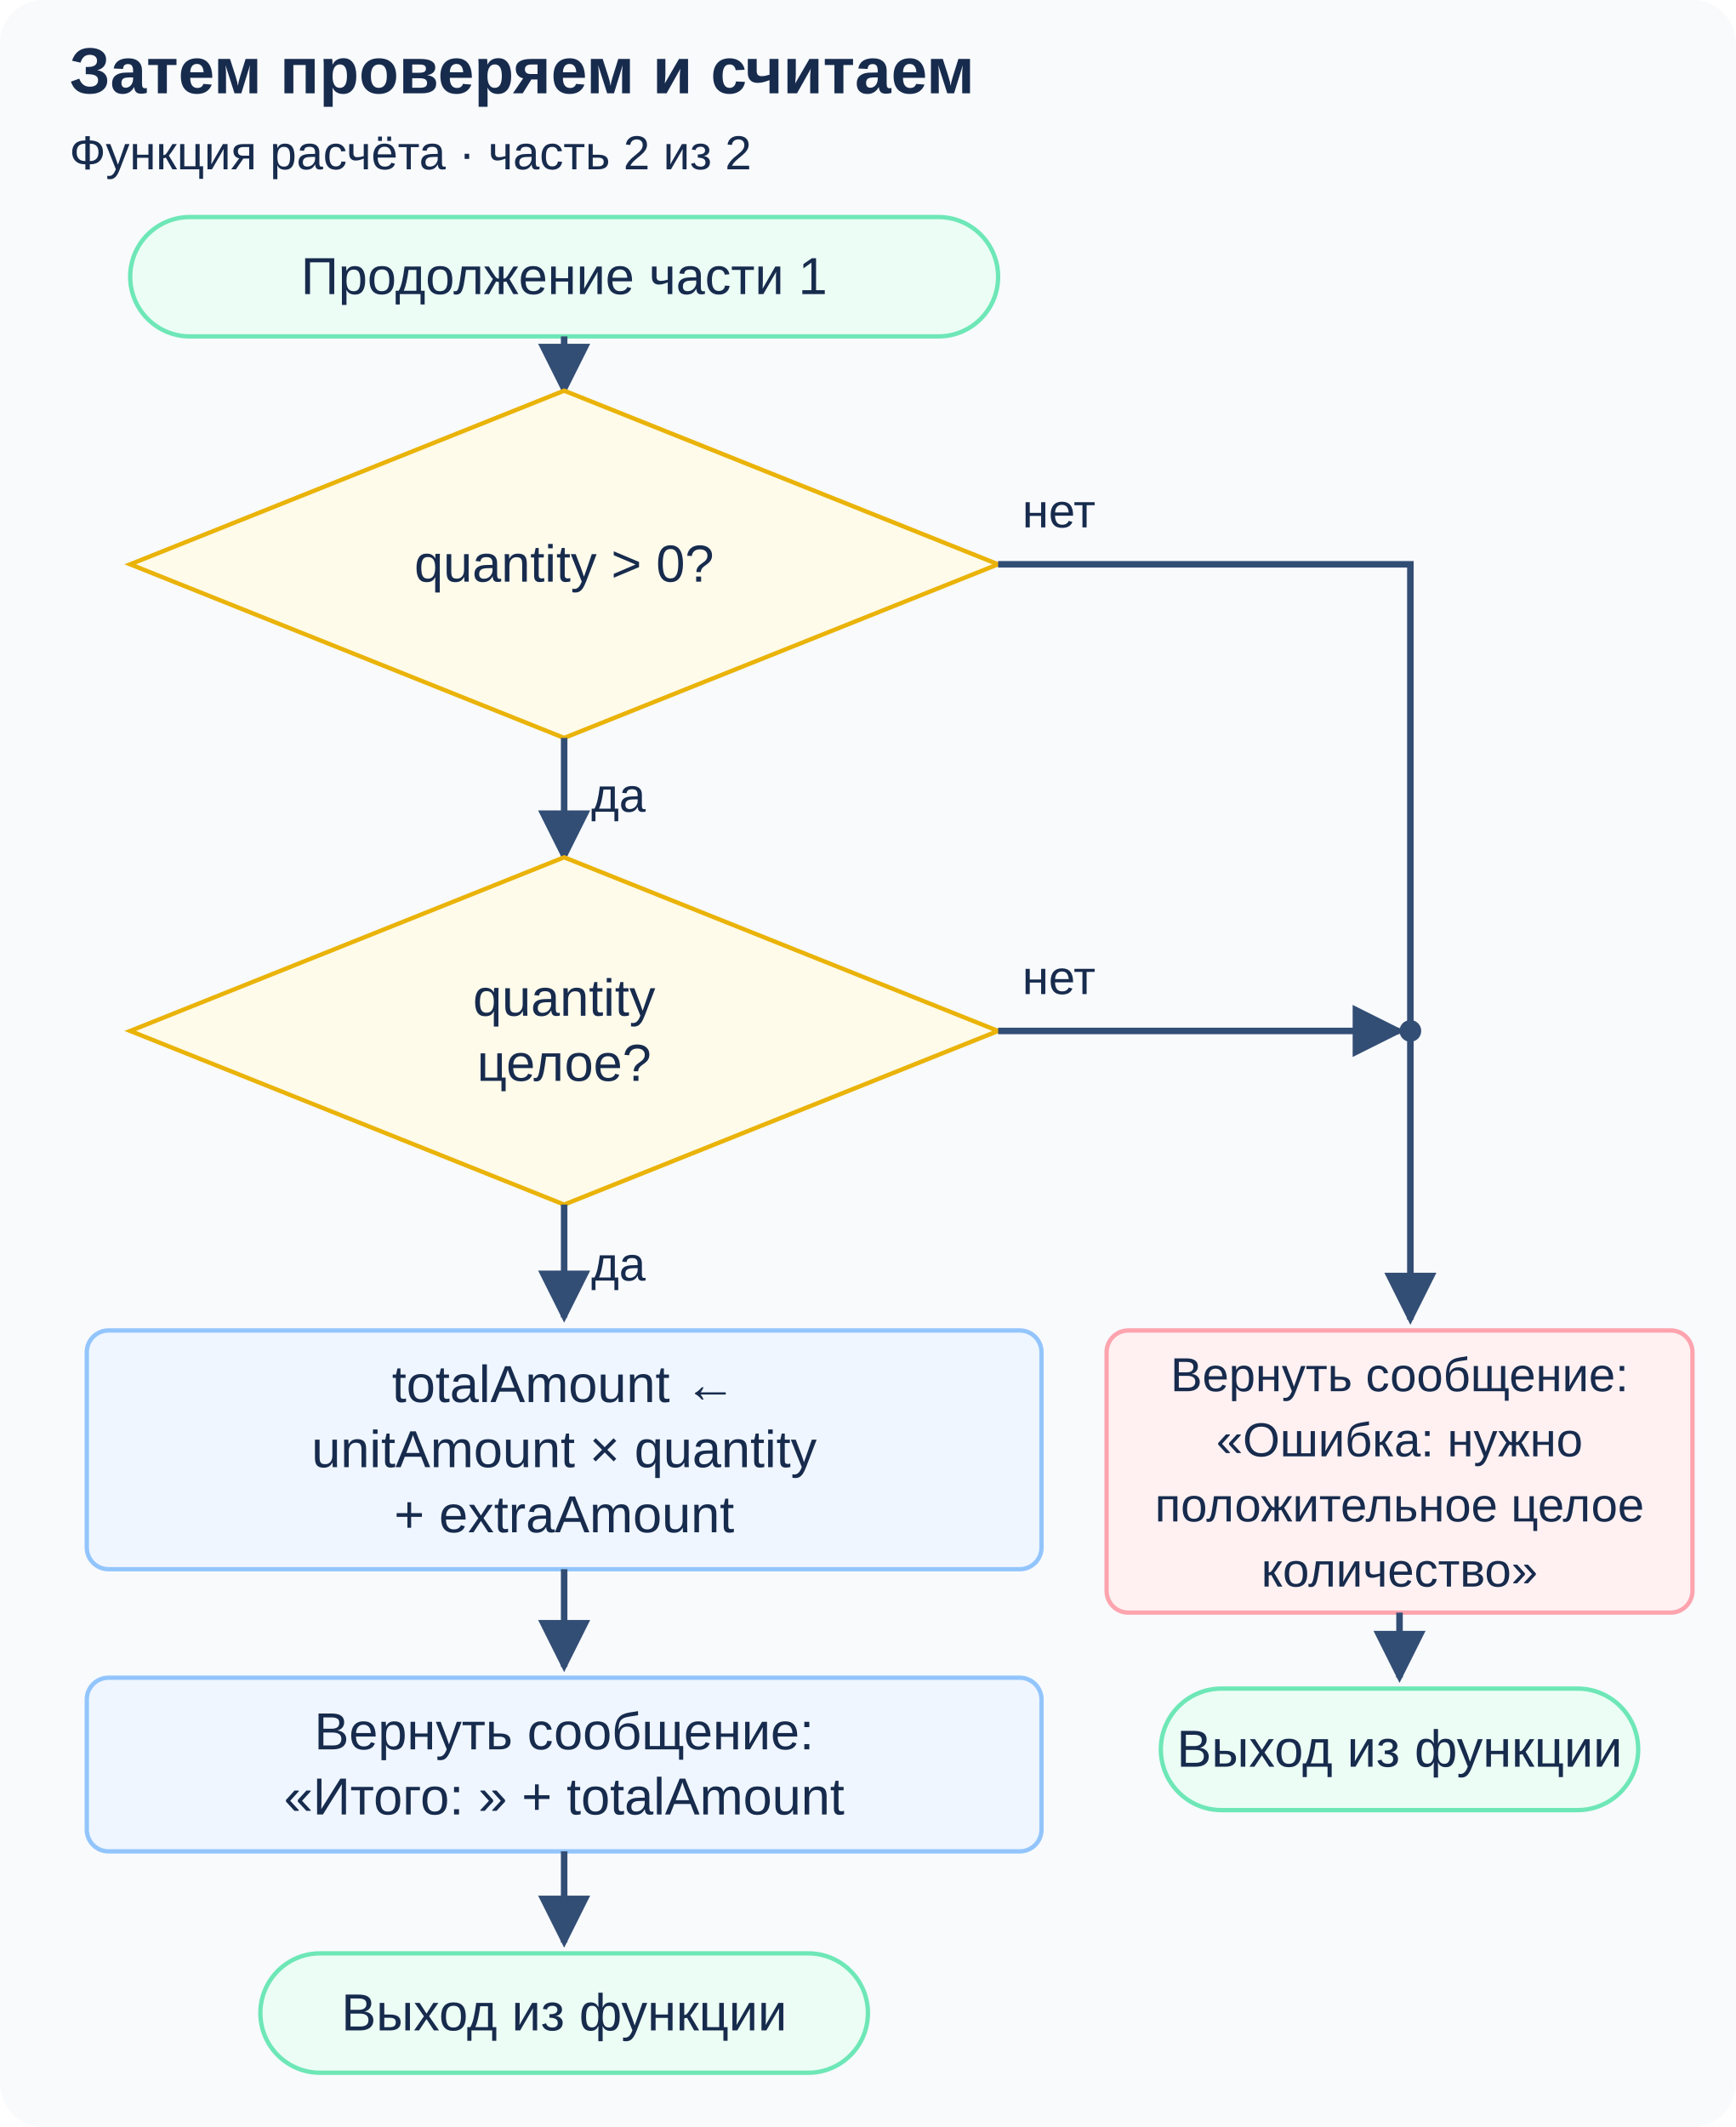
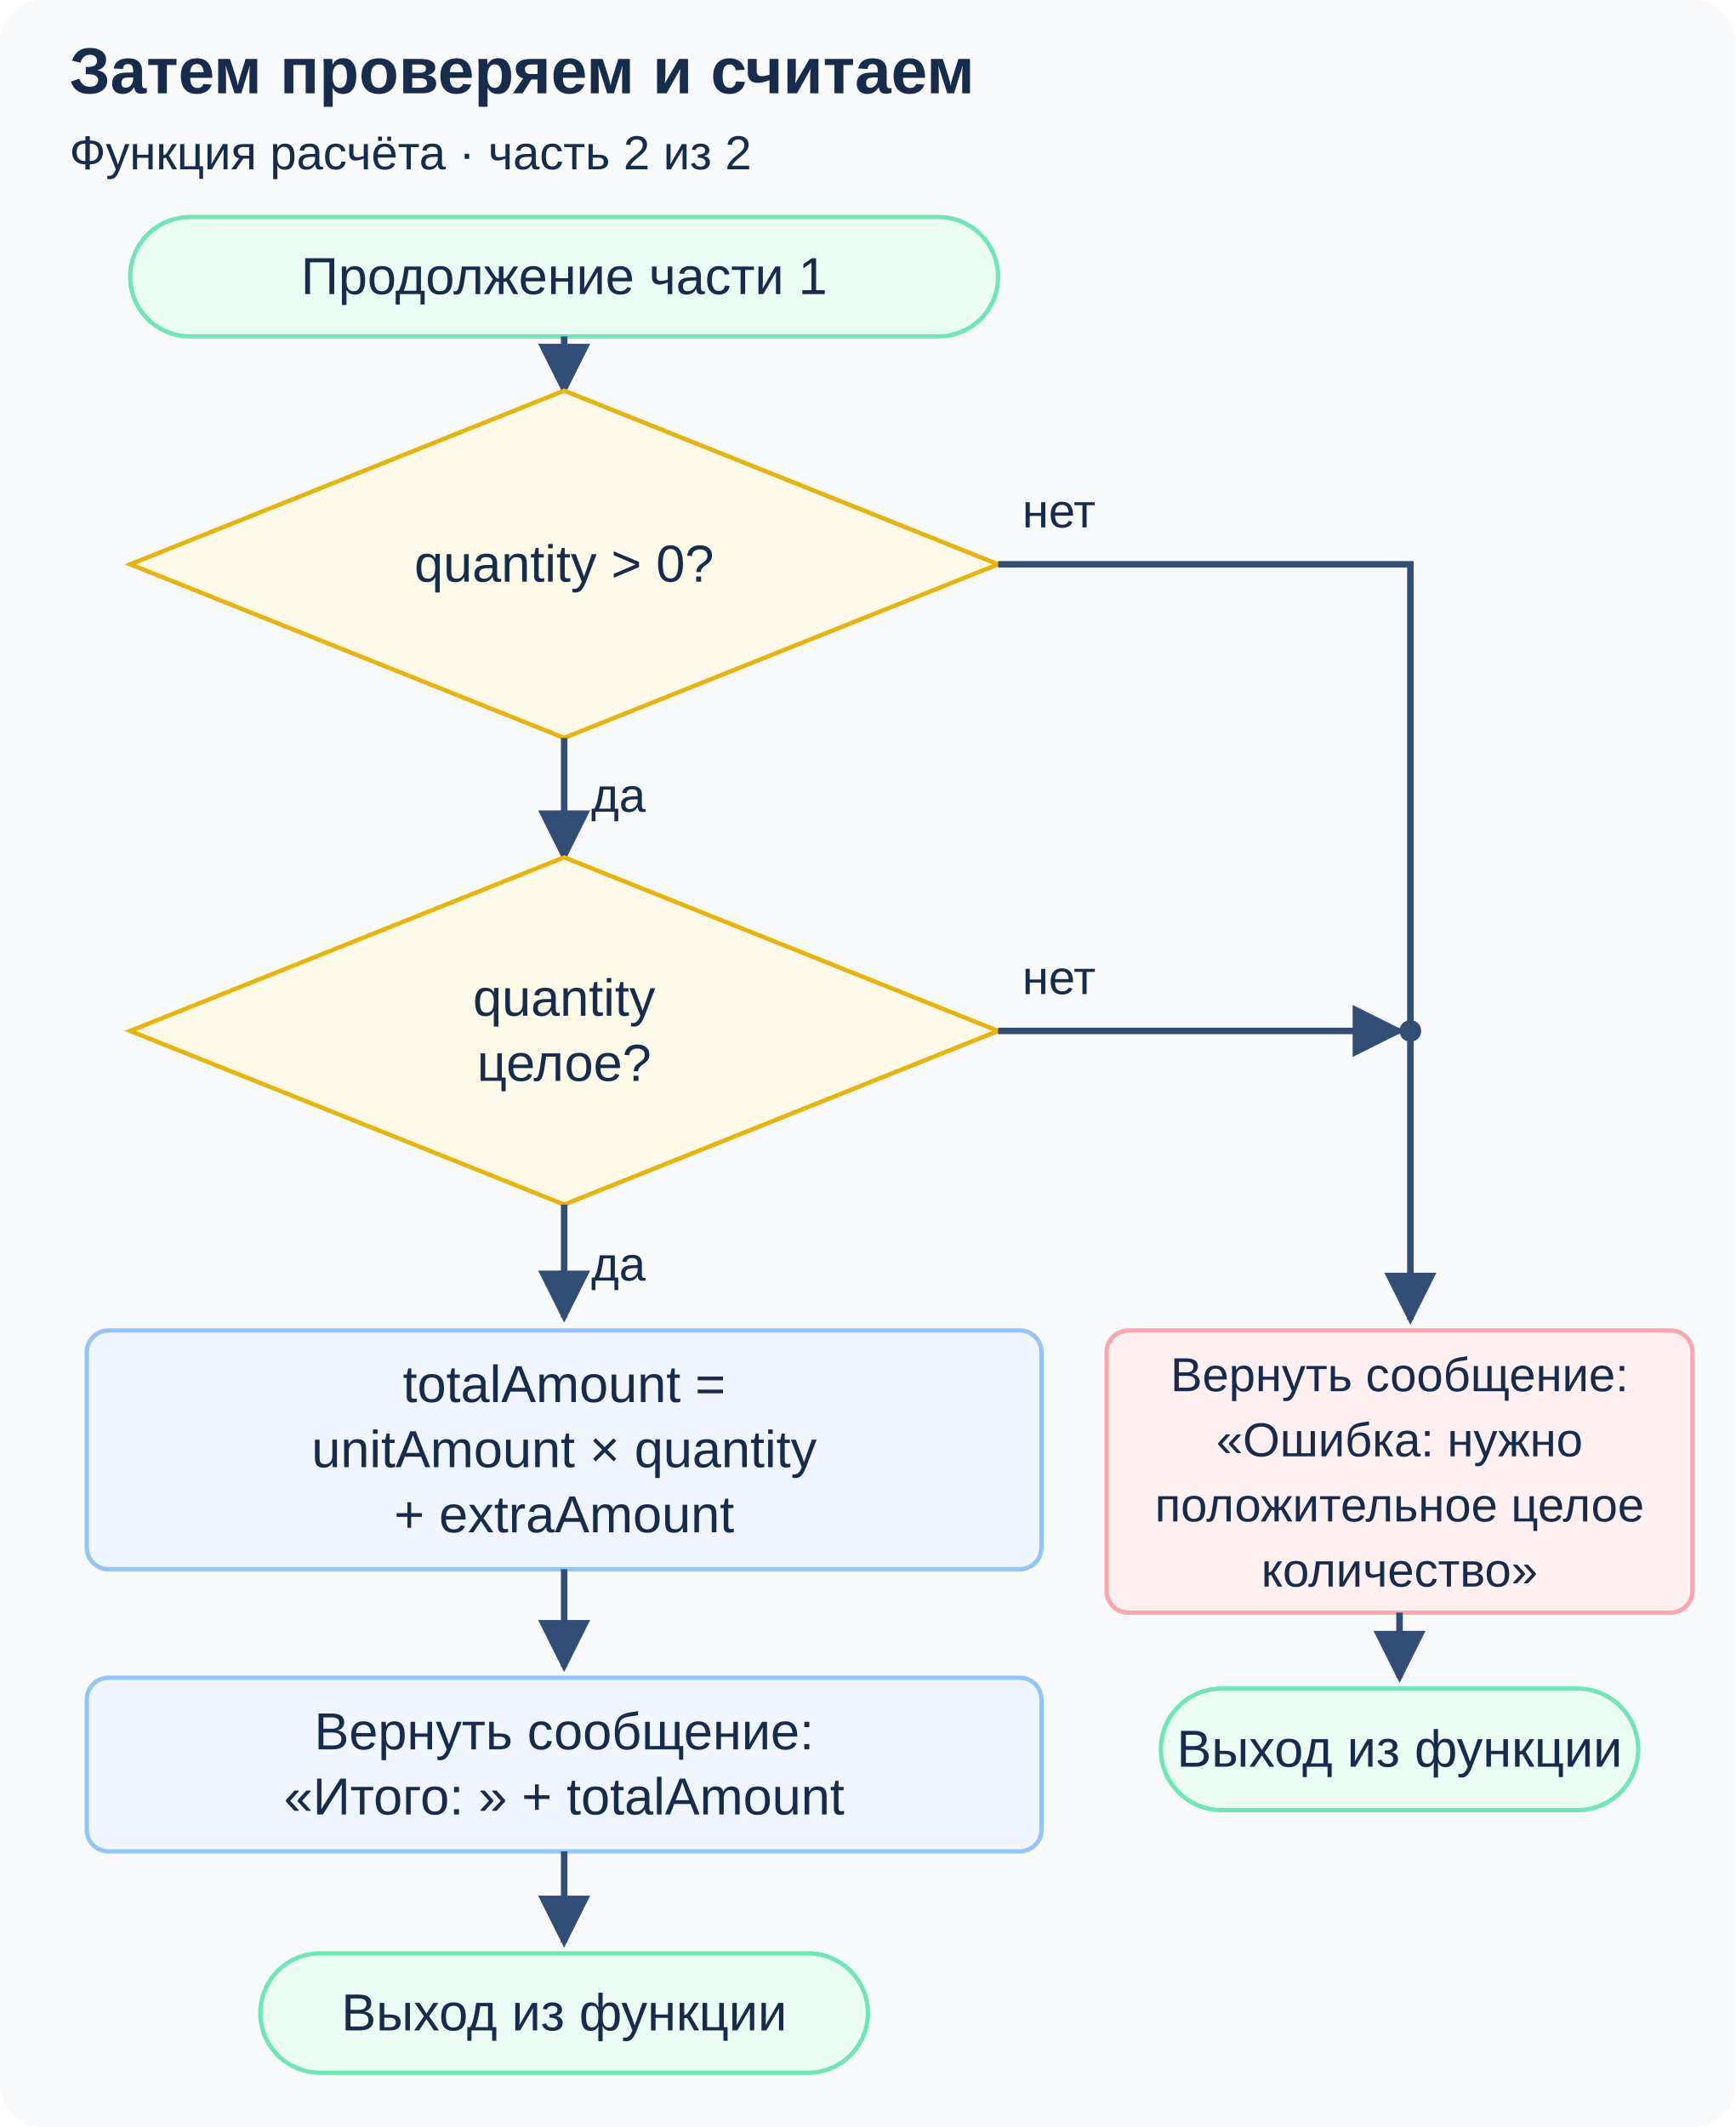
<svg xmlns="http://www.w3.org/2000/svg" width="800" height="980" viewBox="0 0 800 980" role="img" aria-labelledby="title desc">
  <defs>
    <marker id="arr" viewBox="0 0 10 10" refX="9" refY="5" markerWidth="8" markerHeight="8" orient="auto">
      <path d="M0 0L10 5L0 10Z" fill="#334e75" />
    </marker>
  </defs>
  <style>text{font-family:Arial,'DejaVu Sans',sans-serif;font-size:24px;fill:#172b4d}.small{font-size:22px}.title{font-size:30px;font-weight:700}.bold{font-weight:700}.edge{fill:none;stroke:#334e75;stroke-width:3;marker-end:url(#arr)}</style>
  <rect width="800" height="980" rx="20" fill="#f8fafc" />
  <text x="32" y="43" text-anchor="start" class="title">Затем проверяем и считаем</text>
  <text x="32" y="78" text-anchor="start" class="small">Функция расчёта · часть 2 из 2</text>
  <rect x="60" y="100" width="400" height="55" rx="27.5" fill="#ecfdf5" stroke="#6ee7b7" stroke-width="2" />
  <text x="260.0" y="135.5" text-anchor="middle" class="">Продолжение части 1</text>
  <path d="M260 155V180" class="edge" />
  <path d="M260 180L460 260L260 340L60 260Z" fill="#fffbeb" stroke="#eab308" stroke-width="2" />
  <text x="260" y="268" text-anchor="middle" class="">quantity &gt; 0?</text>
  <path d="M260 340V395" class="edge" />
  <text x="285" y="374" text-anchor="middle" class="small">да</text>
  <path d="M260 395L460 475L260 555L60 475Z" fill="#fffbeb" stroke="#eab308" stroke-width="2" />
  <text x="260" y="468" text-anchor="middle" class="">quantity</text>
  <text x="260" y="498" text-anchor="middle" class="">целое?</text>
  <path d="M460 260H650V608" class="edge" />
  <text x="488" y="243" text-anchor="middle" class="small">нет</text>
  <path d="M460 475H645" class="edge" />
  <text x="488" y="458" text-anchor="middle" class="small">нет</text>
  <circle cx="650" cy="475" r="5" fill="#334e75" />
  <rect x="510" y="613" width="270" height="130" rx="10" fill="#fff1f2" stroke="#fda4af" stroke-width="2" />
  <text x="645.0" y="641.0" text-anchor="middle" class="small">Вернуть сообщение:</text>
  <text x="645.0" y="671.0" text-anchor="middle" class="small">«Ошибка: нужно</text>
  <text x="645.0" y="701.0" text-anchor="middle" class="small">положительное целое</text>
  <text x="645.0" y="731.0" text-anchor="middle" class="small">количество»</text>
  <path d="M645 743V773" class="edge" />
  <rect x="535" y="778" width="220" height="56" rx="28.0" fill="#ecfdf5" stroke="#6ee7b7" stroke-width="2" />
  <text x="645.0" y="814.0" text-anchor="middle" class="">Выход из функции</text>
  <path d="M260 555V607" class="edge" />
  <text x="285" y="590" text-anchor="middle" class="small">да</text>
  <rect x="40" y="613" width="440" height="110" rx="10" fill="#eff6ff" stroke="#93c5fd" stroke-width="2" />
-   <text x="260.0" y="646.0" text-anchor="middle" class="">totalAmount ←</text>
+   <text x="260.0" y="646.0" text-anchor="middle" class="">totalAmount =</text>
  <text x="260.0" y="676.0" text-anchor="middle" class="">unitAmount × quantity</text>
  <text x="260.0" y="706.0" text-anchor="middle" class="">+ extraAmount</text>
  <path d="M260 723V768" class="edge" />
  <rect x="40" y="773" width="440" height="80" rx="10" fill="#eff6ff" stroke="#93c5fd" stroke-width="2" />
  <text x="260.0" y="806.0" text-anchor="middle" class="">Вернуть сообщение:</text>
  <text x="260.0" y="836.0" text-anchor="middle" class="">«Итого: » + totalAmount</text>
  <path d="M260 853V895" class="edge" />
  <rect x="120" y="900" width="280" height="55" rx="27.5" fill="#ecfdf5" stroke="#6ee7b7" stroke-width="2" />
  <text x="260.0" y="935.5" text-anchor="middle" class="">Выход из функции</text>
</svg>
